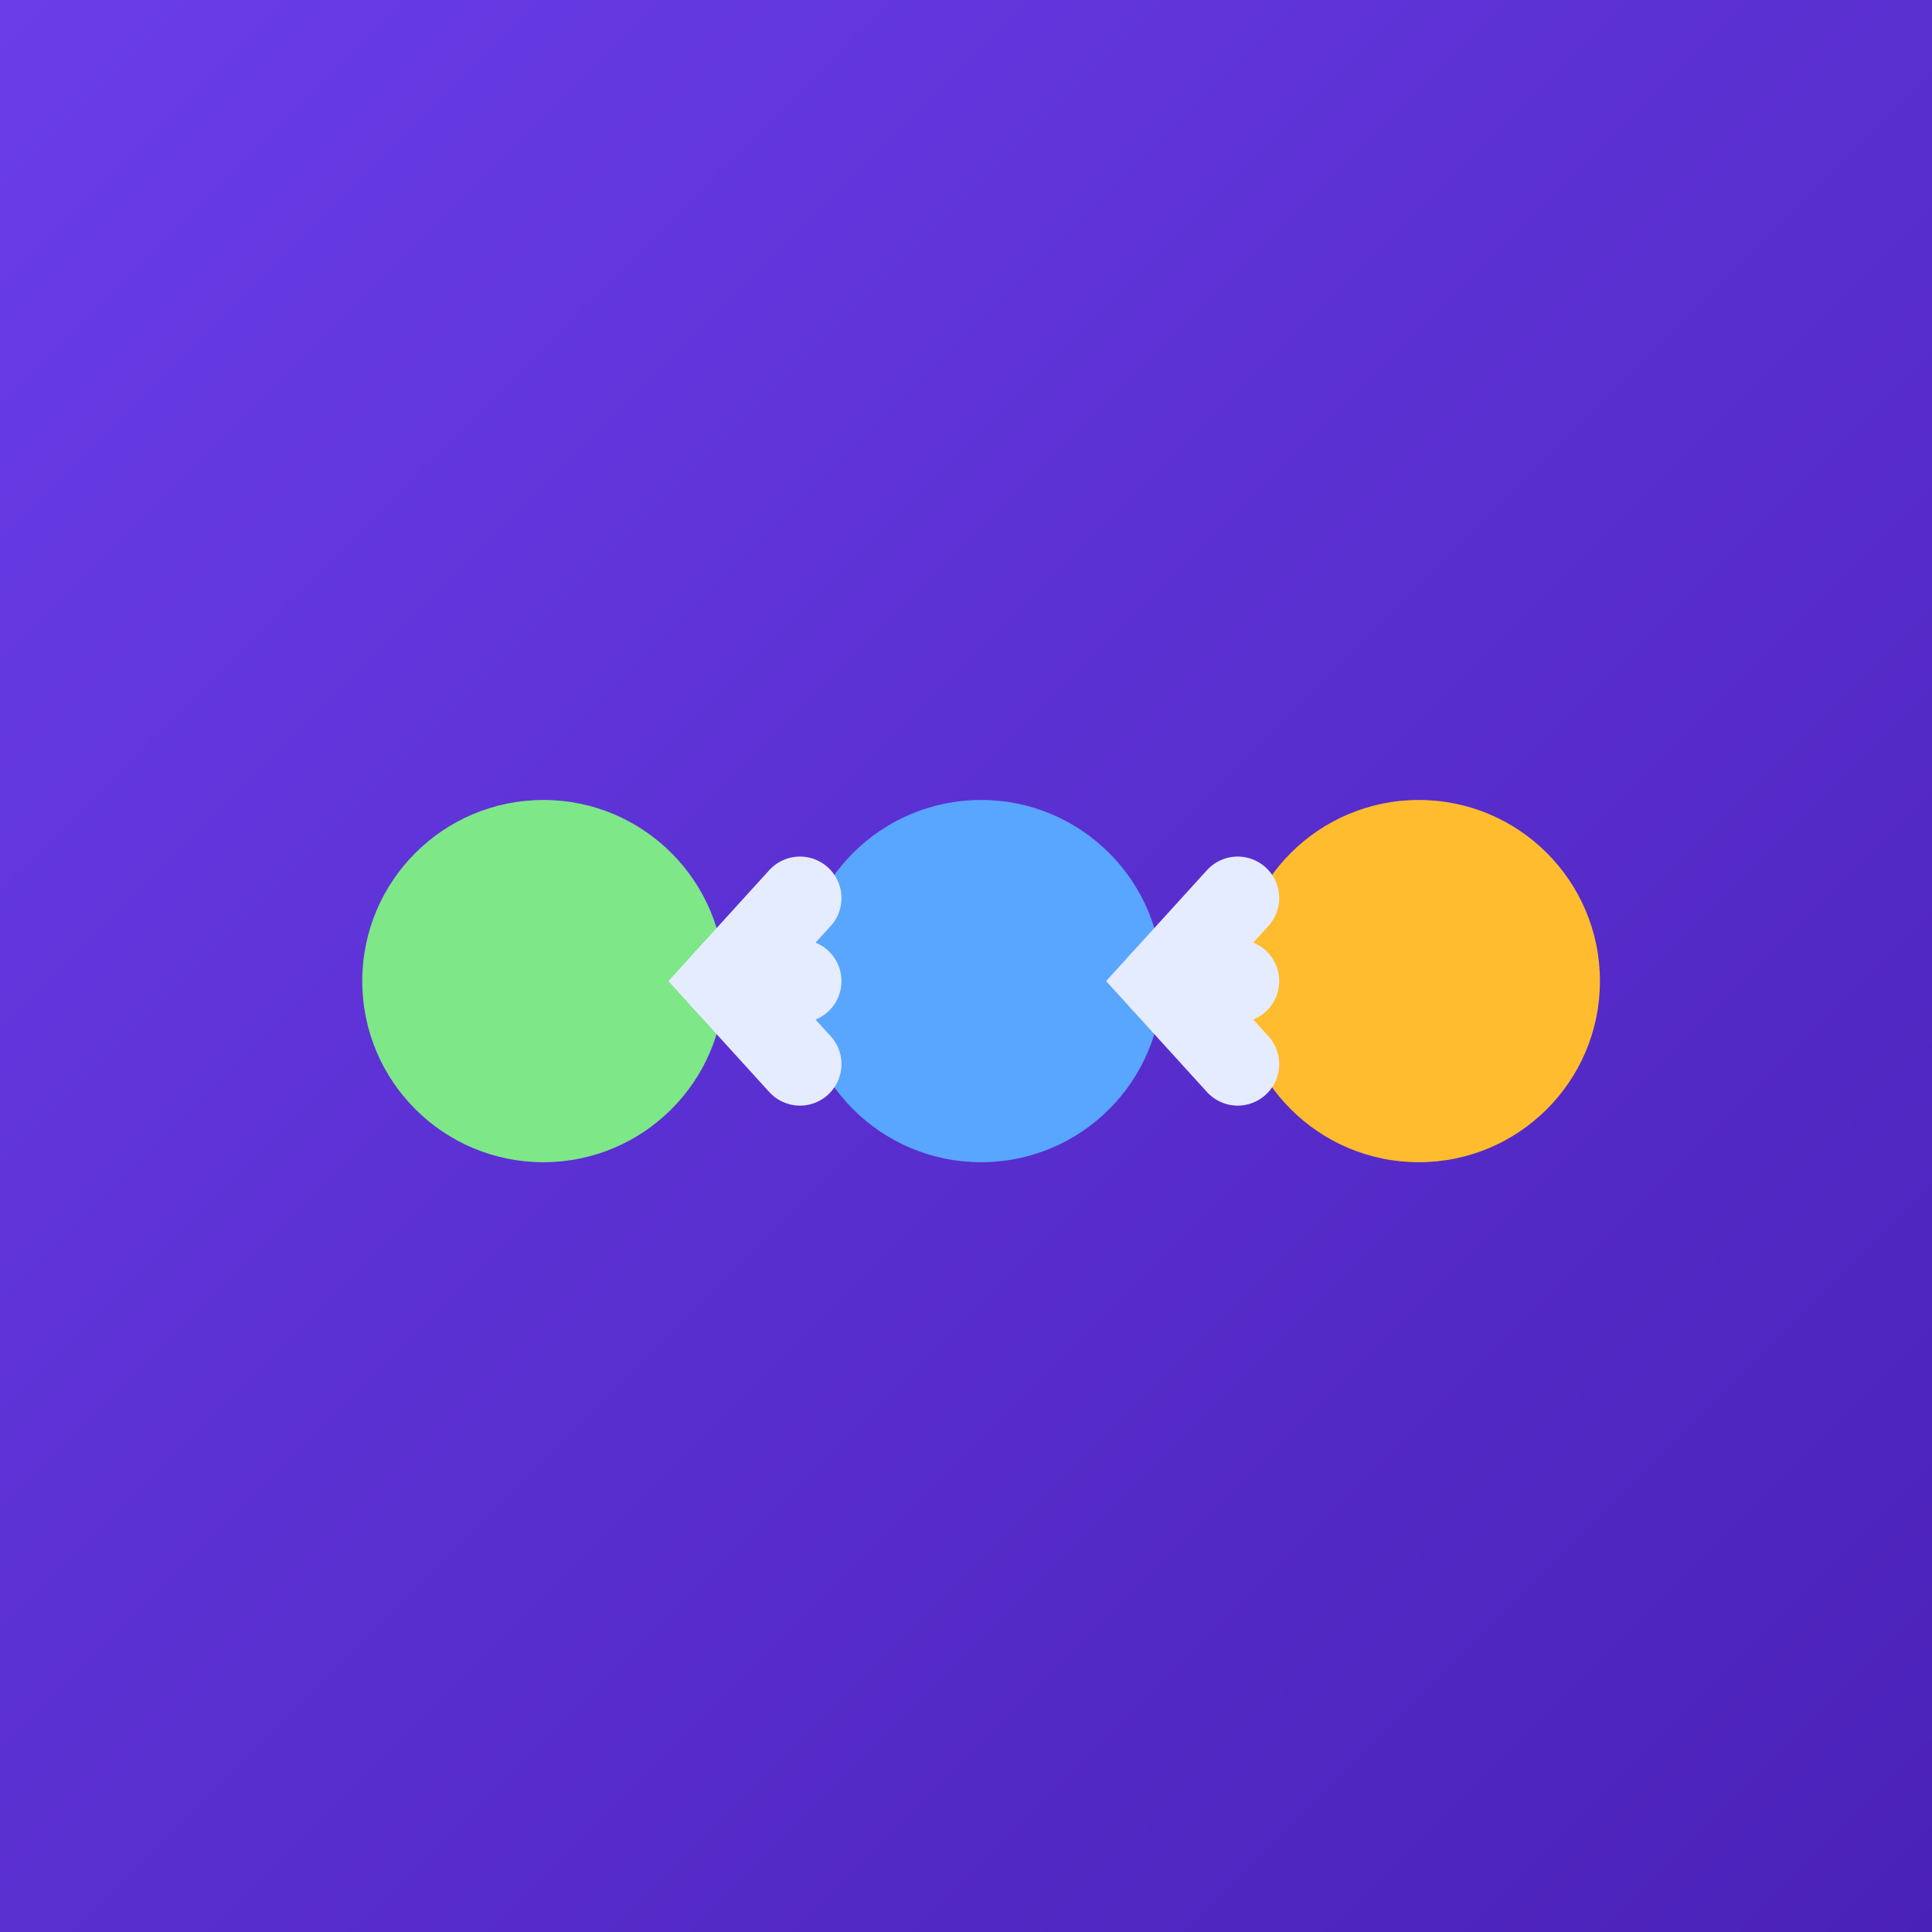
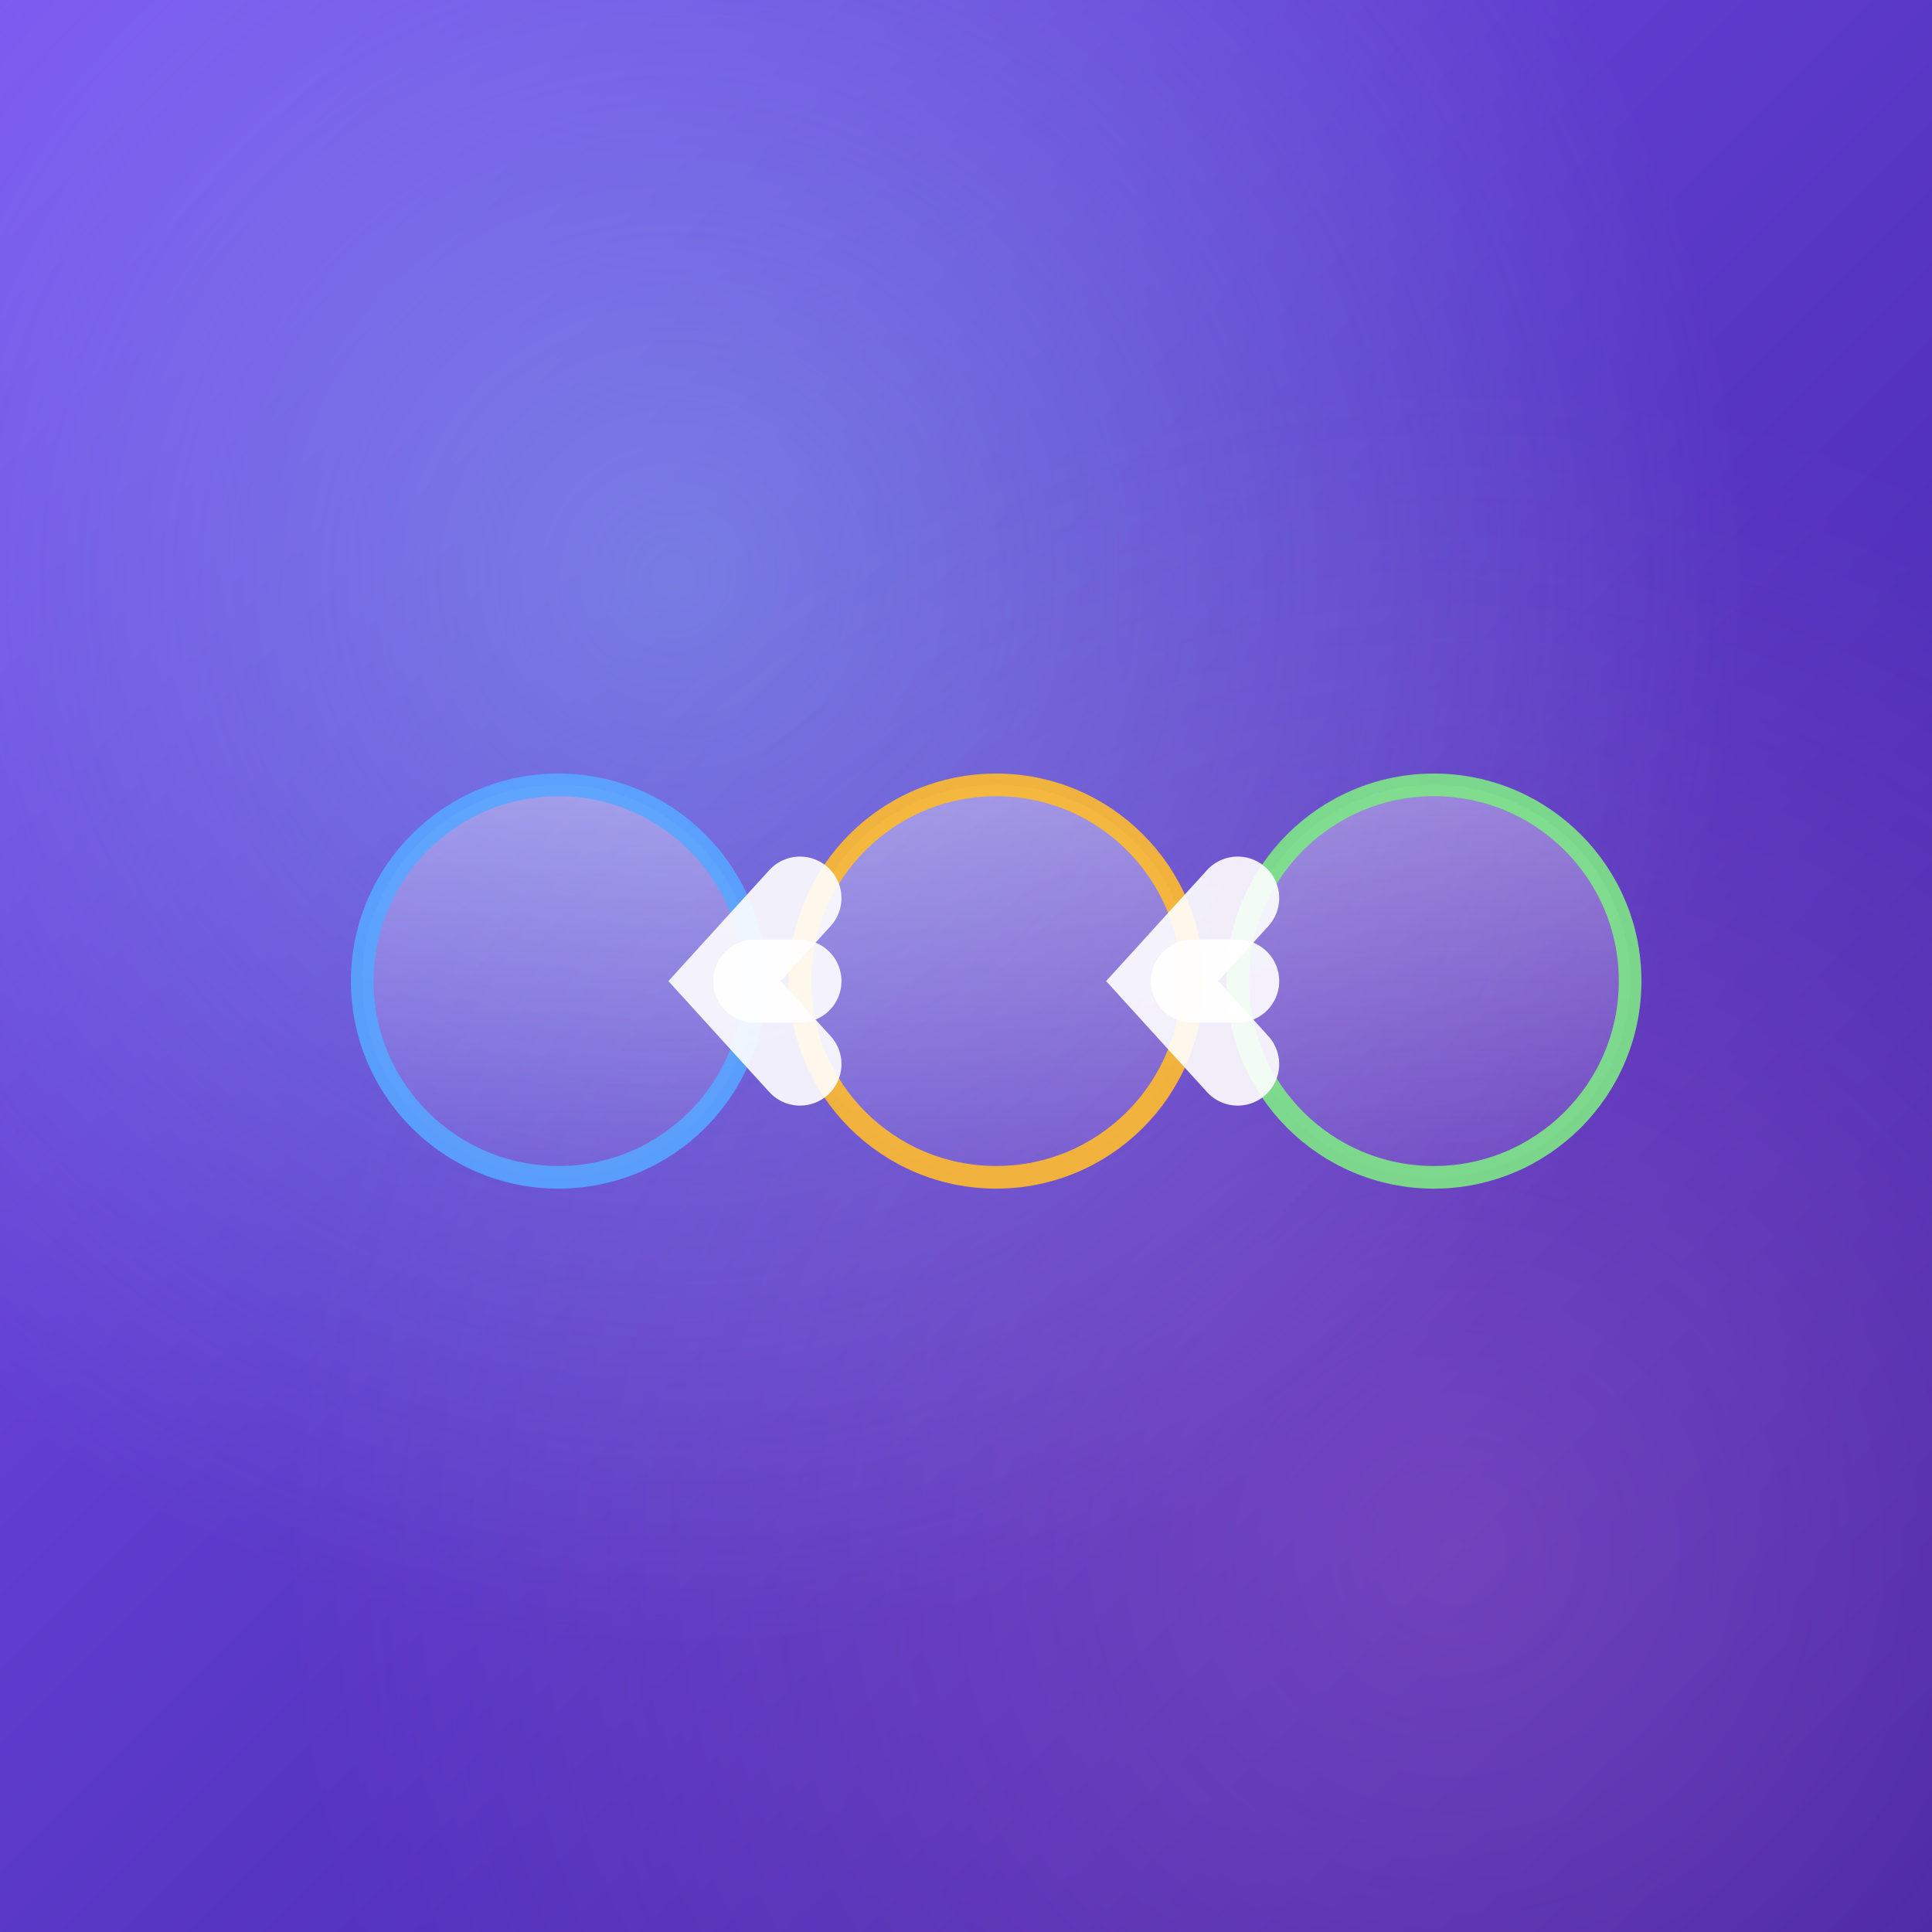
<svg xmlns="http://www.w3.org/2000/svg" viewBox="0 0 256 256" width="256" height="256">
  <defs>
    <linearGradient id="g" x1="0" y1="0" x2="1" y2="1">
-       <stop offset="0" stop-color="#6A3DE8" />
-       <stop offset="1" stop-color="#4A21B8" />
+       <stop offset="0" stop-color="#7B52F0" />
+       <stop offset="1" stop-color="#3A1E9E" />
    </linearGradient>
+     <linearGradient id="glass" x1="0" y1="0" x2="0" y2="1">
+       <stop offset="0" stop-color="#ffffff" stop-opacity="0.34" />
+       <stop offset="1" stop-color="#ffffff" stop-opacity="0.06" />
+     </linearGradient>
+     <radialGradient id="blob1" cx="35%" cy="30%" r="55%">
+       <stop offset="0" stop-color="#9BE8FF" stop-opacity="0.35" />
+       <stop offset="1" stop-color="#9BE8FF" stop-opacity="0" />
+     </radialGradient>
+     <radialGradient id="blob2" cx="75%" cy="80%" r="60%">
+       <stop offset="0" stop-color="#FF9BE8" stop-opacity="0.22" />
+       <stop offset="1" stop-color="#FF9BE8" stop-opacity="0" />
+     </radialGradient>
  </defs>
  <rect x="0" y="0" width="256" height="256" fill="url(#g)" />
-   <g stroke="#e6ecff" stroke-width="11" stroke-linecap="round" fill="none">
-     <circle cx="72" cy="130" r="24" fill="#7ee787" stroke="none" />
-     <circle cx="130" cy="130" r="24" fill="#58a6ff" stroke="none" />
-     <circle cx="188" cy="130" r="24" fill="#febc2e" stroke="none" />
-     <path d="M96 130 L106 130" />
-     <path d="M154 130 L164 130" />
+   <rect x="0" y="0" width="256" height="256" fill="url(#blob1)" />
+   <rect x="0" y="0" width="256" height="256" fill="url(#blob2)" />
+   <g stroke="#ffffff" stroke-opacity="0.9" stroke-width="11" stroke-linecap="round" fill="none">
+     <circle cx="74" cy="130" r="26" fill="url(#glass)" stroke="#58a6ff" stroke-width="3" />
+     <circle cx="132" cy="130" r="26" fill="url(#glass)" stroke="#febc2e" stroke-width="3" />
+     <circle cx="190" cy="130" r="26" fill="url(#glass)" stroke="#7ee787" stroke-width="3" />
+     <path d="M100 130 L106 130" />
+     <path d="M158 130 L164 130" />
    <path d="M106 119 L96 130 L106 141" />
    <path d="M164 119 L154 130 L164 141" />
  </g>
</svg>
